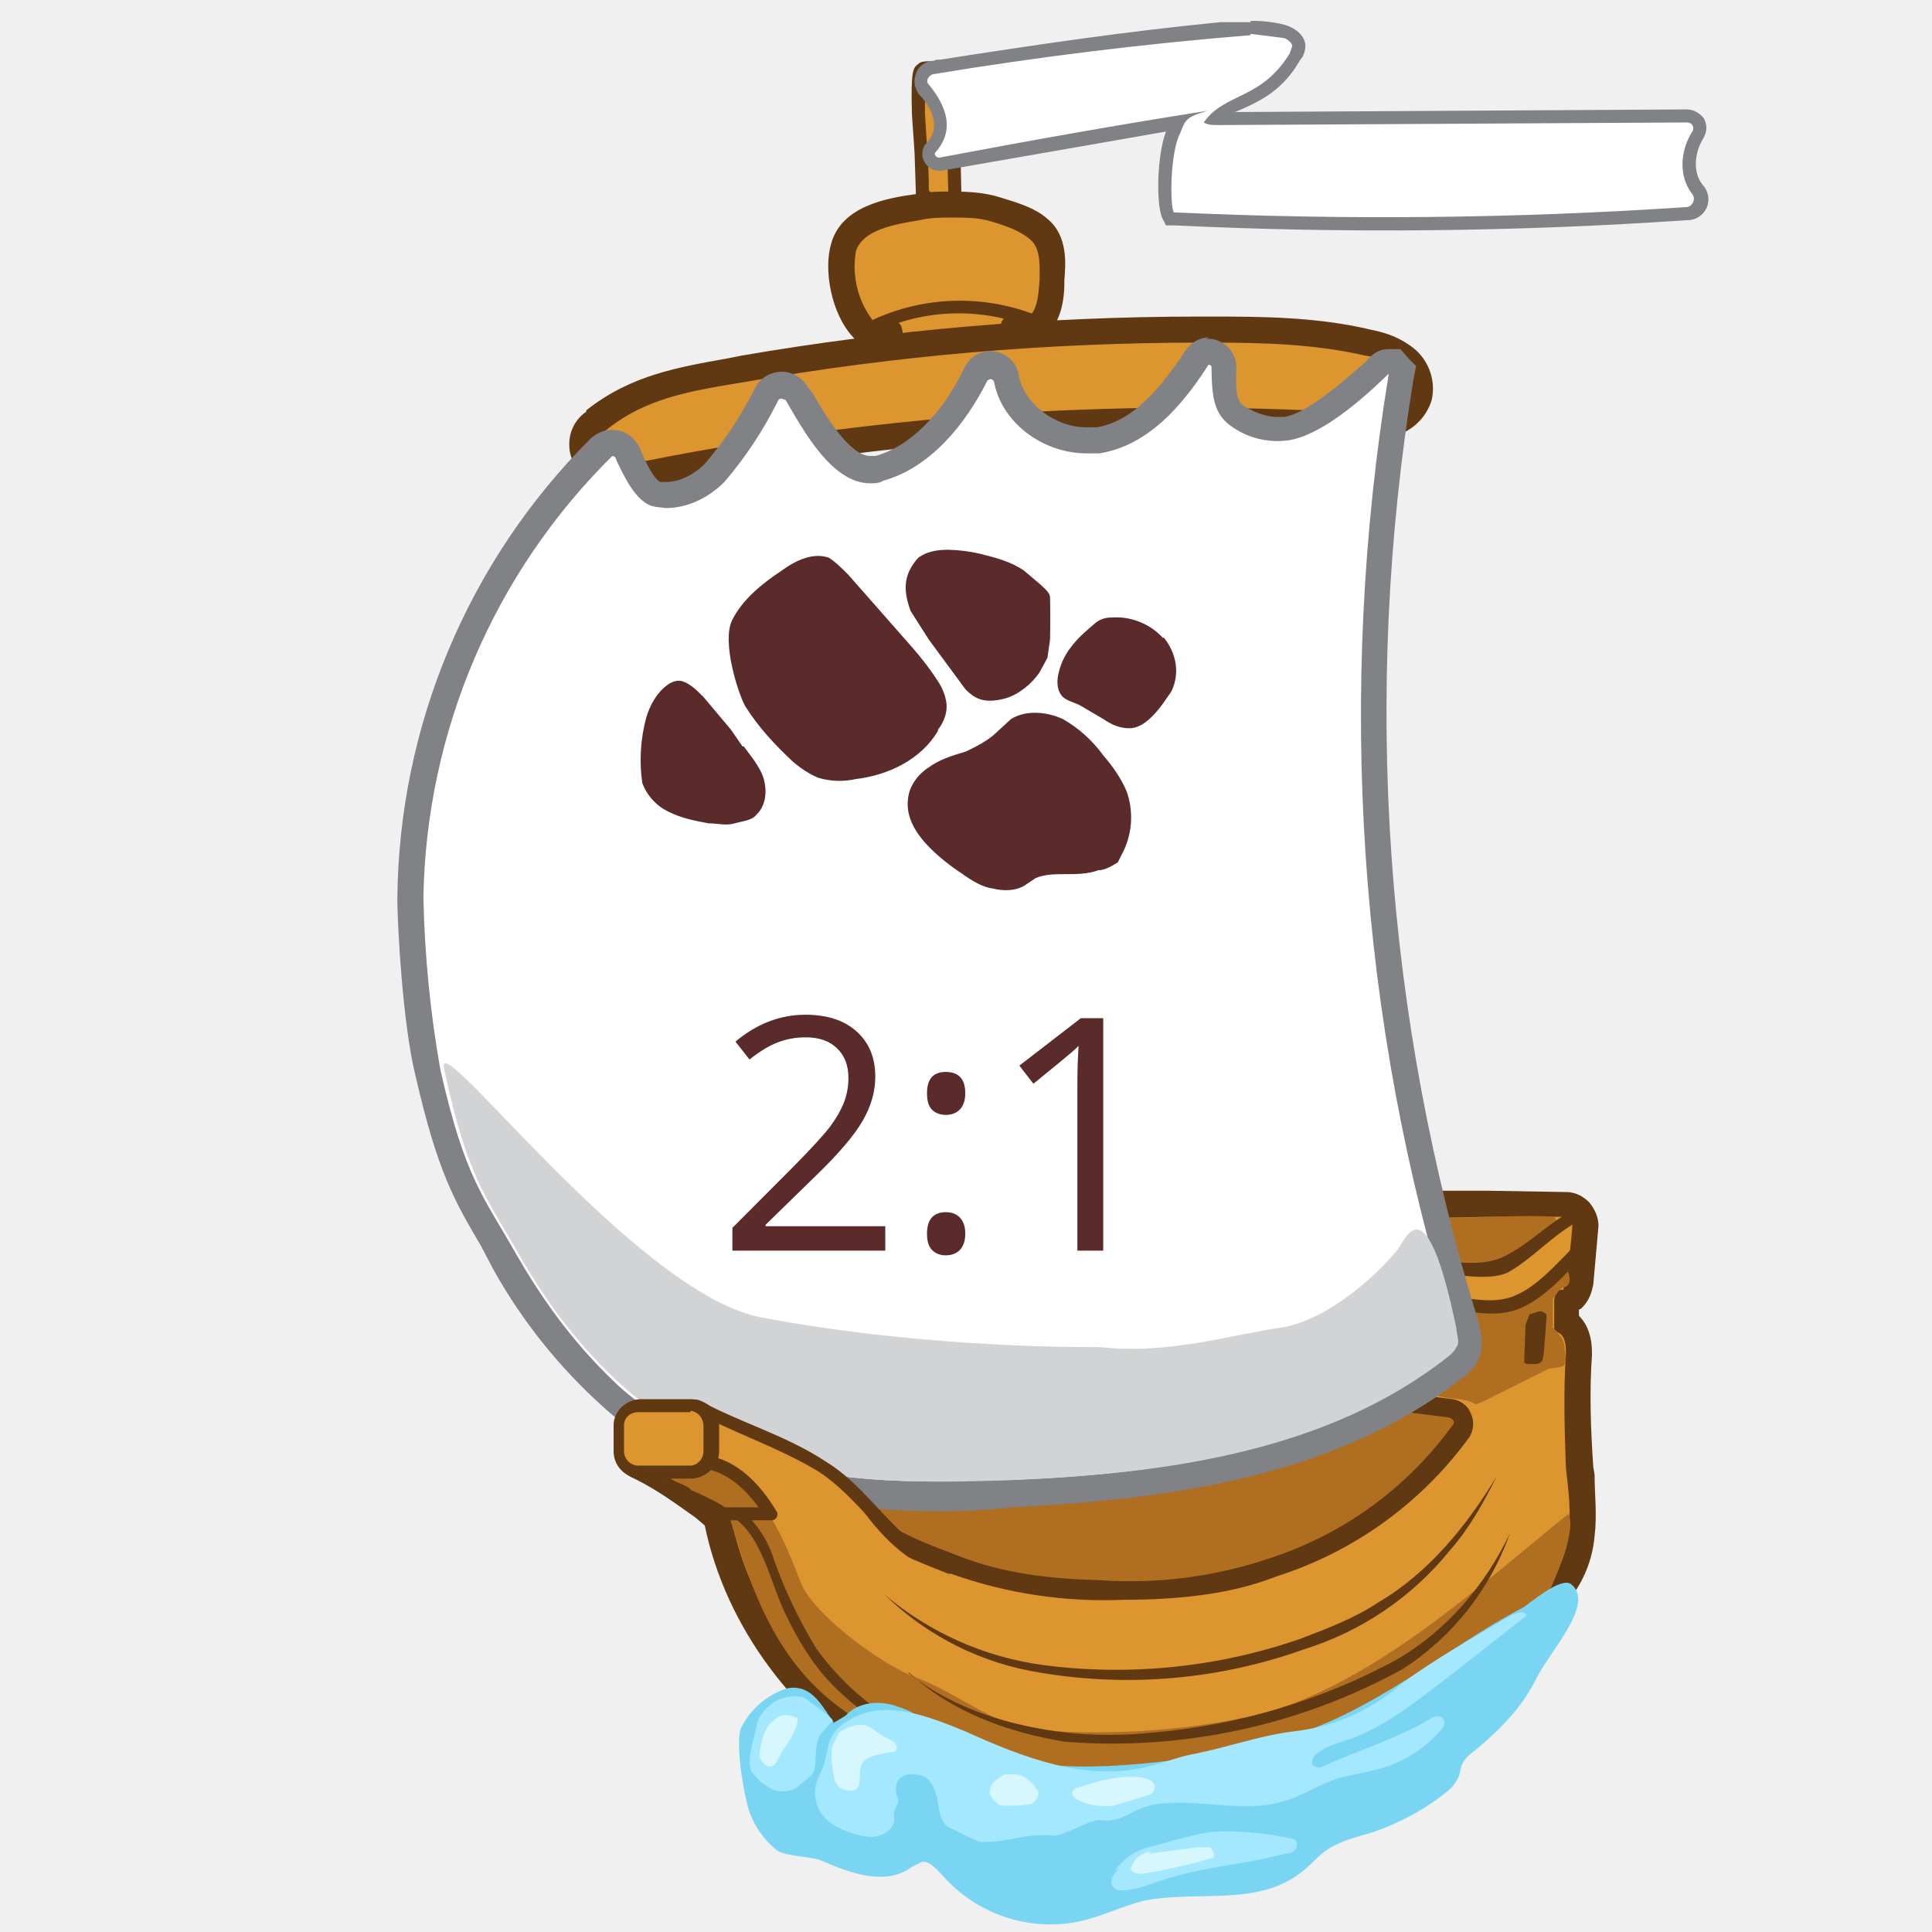
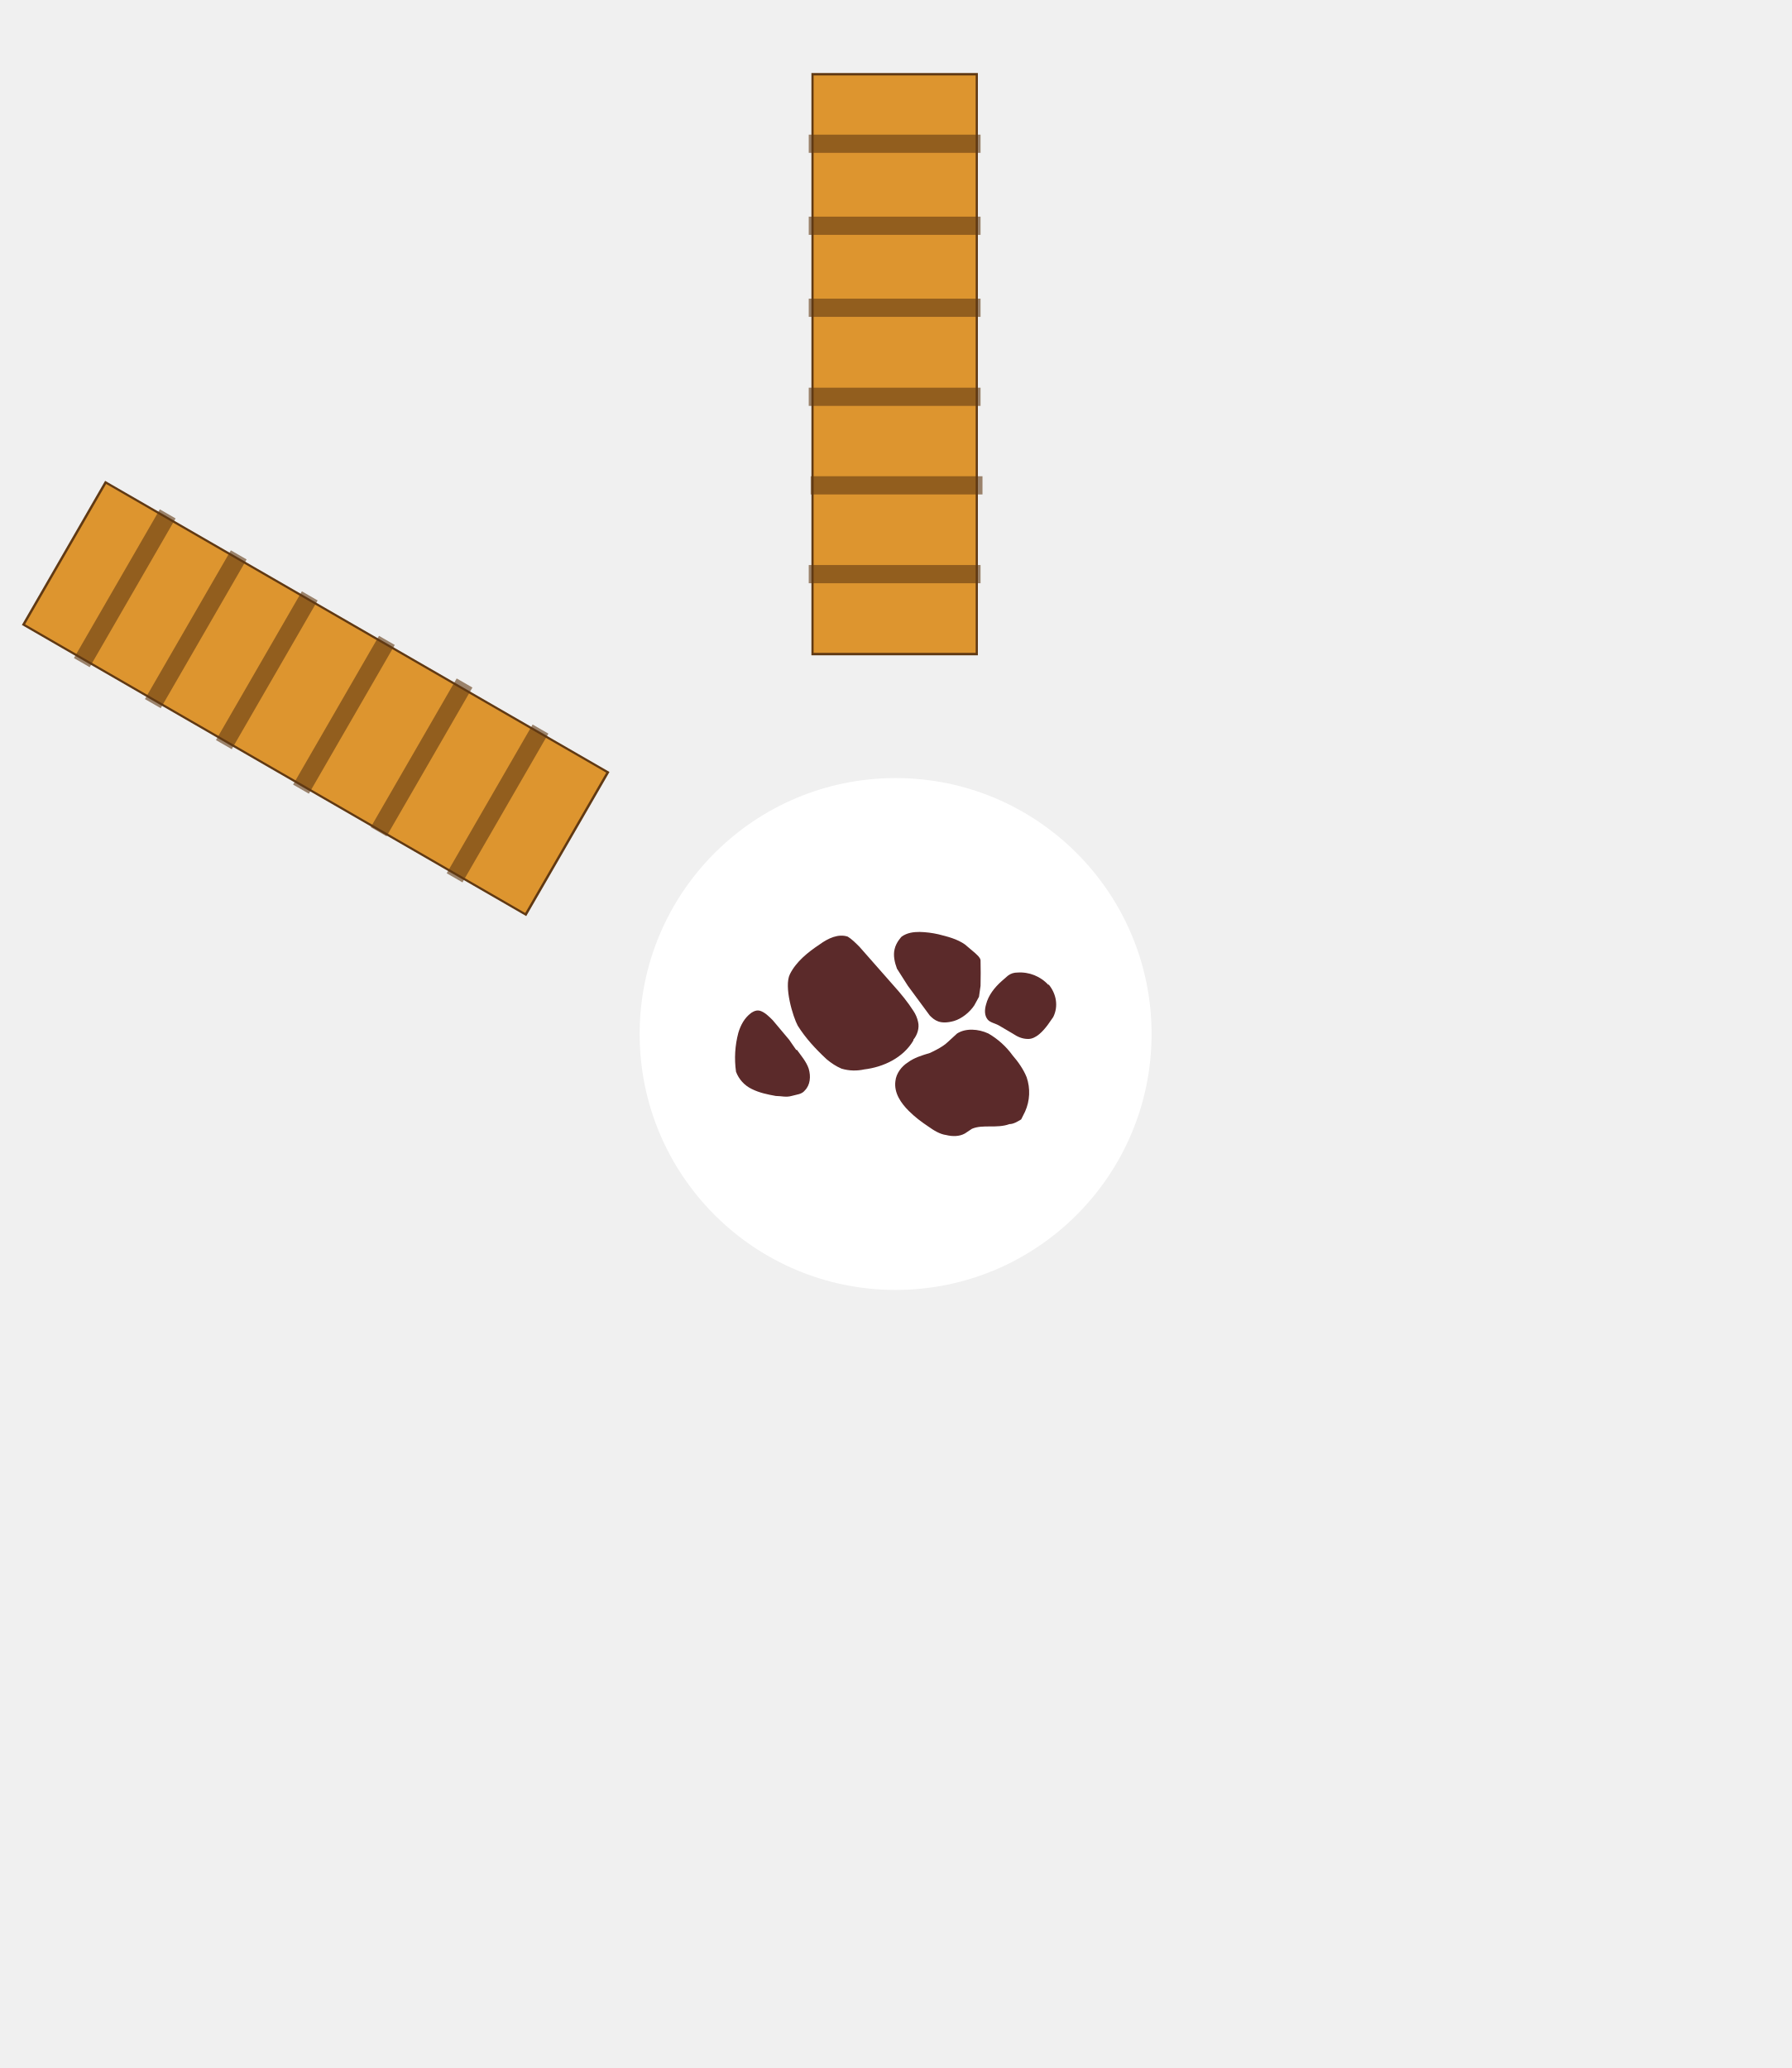
- <svg xmlns="http://www.w3.org/2000/svg" width="148.3" height="148.3">
-   <path d="M71.2 6.6c-.2-.3 0-.7.3-.8 7.4-1.2 14.8-2.4 22.2-3 1.5-.1 3.1-.2 4.6.2.4 0 0-.4 0 0 0 .2-.6.8-.7 1-3.2 3-4.5 4-5.3 4.5-7 1.2-13.3 2.3-20.3 3.7-.2 0-.4-.3-.2-.5 1.7-1.8.3-4-.6-5.1z" fill="#d1d3d4" />
-   <path d="M80.8 137.3a54.8 54.8 0 01-10.9-1.2l-1.1-.7c-7-4-12.2-11-13.7-18.6l-.1-.4-1-.7c-1.6-1.2-3-2.2-4.9-3-.6-.4-1-1-1-1.6v-1c0-.6.5-1.3 1.2-1.4.8-.3 1.7-.4 2.6-.4 2.7 0 5.3 1 7.6 1.9 3 1.3 4 1.8 6.8 3.3l.2.2a89 89 0 0018.6-2 55.1 55.1 0 0012.7-5c2-1.4 3.7-3.5 5.2-5.4 1.3-1.6 2.4-3.2 3-5 .2-.7.3-1.5.3-2.2 0-.9.6-1.6 1.5-1.6h2a220.7 220.7 0 0110.3 0c.5 0 .9.2 1.1.5s.5.7.5 1c0 1.5-.2 3-.4 4.5 0 .3-.2.8-.6 1.2l-.4.2v1.6l.2.2c.7.7.7 1.7.7 2.2a73 73 0 000 8.7l.1.7c.1 1.4.3 3 0 4.5a8 8 0 01-2.4 5v.1l-1.1.8-.3.4c-.7.9-1.5 1.8-2.5 2.6a62.1 62.1 0 01-34.2 10.6z" fill="#dd952f" />
-   <path d="M114.2 93.4h6c.2 0 .5.3.5.6a34.8 34.8 0 01-.7 5c-.2 0-.4 0-.6.2l-.1.6v2.3l.5.3c.4.4.4 1 .4 1.5-.2 3-.1 5.9 0 8.8.2 1.7.4 3.3.2 5a7 7 0 01-2.1 4.4l-1.2.9c-.9 1-1.6 2.1-2.7 2.8a61 61 0 01-44 9.4l-1-.7a27 27 0 01-13.3-18l-.3-.7c-2.2-1.6-3.8-3-6.3-4a.7.7 0 01-.3-.7v-1c0-.2.1-.4.4-.5.8-.2 1.5-.3 2.3-.3 2.5 0 5 .9 7.2 1.8 3 1.3 3.9 1.7 6.7 3.3l.4.3c6.4-.2 13-.4 19.2-2a56.6 56.6 0 0013-5.2c2.1-1.5 3.8-3.5 5.4-5.6 1.3-1.6 2.5-3.3 3.1-5.3.3-.8.4-1.7.4-2.5 0-.3.2-.6.5-.6h2l4.4-.1m0-2h-4.5l-2 .1a2.5 2.5 0 00-2.4 2.6l-.3 2a15 15 0 01-2.8 4.6c-1.4 1.9-3 3.8-5 5.1-.8.6-1.8 1-2.7 1.5a54.3 54.3 0 01-9.6 3.4c-5.8 1.5-12 1.8-18 2h-.2c-2.8-1.6-3.8-2.1-6.8-3.4-2.4-1-5.1-2-8-2-1 0-2 .1-2.9.4-1 .3-1.8 1.3-1.8 2.4v1c0 1 .5 2 1.5 2.4 1.8.9 3 1.8 4.7 3l.7.6c1.6 7.8 7 15 14.2 19.1l1.1.7 1 .4a63.1 63.1 0 0045.2-9.8c1.1-.8 2-1.9 2.7-2.8l.2-.3 1-.7h.1a9 9 0 002.8-5.8c.2-1.6 0-3.2 0-4.7l-.1-.6c-.2-2.9-.3-5.8-.1-8.6 0-.6 0-2-1-3v-.5h.1c.8-.7.9-1.5 1-1.9l.4-4.5c0-.7-.3-1.3-.7-1.8-.5-.5-1.1-.8-1.8-.8l-6-.1z" fill="#603913" />
-   <path d="M108.4 99.4a20.7 20.7 0 011-5.8c.3-.2.6-.2.9-.2 3 .2 6-.2 9 0l.3.5c-.1-.5.6-.5.6-.5.1.8-.1-.2-.6.4s-.6.7-1.3 1.1l-1.7 1.3-1.3.9-1.1.3c-1.7 0-3.4-.5-5.1-.5M111.6 100.3c1.5.4 3.2.1 4.6-.5a14 14 0 004-2.5c.3.5.5 1.3-.1 1.5-.2 0-.5.3-.6.5l-.3.4v2.1c.1.1-.2-.1-.1 0 .5.5 1 1 1 1.7 0 .2.2 1 0 1.2 0 .3-1 .3-1.3.4l-5 2.5-.5.2-.4-.2c-.9-.3-1.8-.2-2.7-.5.5-2 .9-4.5.9-6.6" fill="#af6e20" />
-   <path d="M109.7 97.7c1.8 0 4.3.7 6 0 1.8-1 3.2-2.6 5-3.7.5-.3 0-1.2-.5-.8-1.5.9-2.8 2.2-4.3 3-1.9 1.2-4.2.6-6.2.5-.7 0-.7 1 0 1z" fill="#603913" />
-   <path d="M109.7 100c2 .5 4.6 1.2 6.5.6 2-.6 3.8-2.6 5.1-4 .4-.5-.3-1.2-.7-.7-1.2 1.2-2.6 2.8-4.2 3.5-1.9.9-4.5.1-6.4-.3-.6-.1-1 .8-.3 1zM117.1 101.7l-.1 2.7v.2l.2.1c.5 0 1 .1 1.2-.3l.1-.5.2-2.6v-.4c-.2-.2-.4-.3-.7-.2l-.6.2" fill="#603913" />
-   <path d="M86.2 122h-1.8c-4.5 0-8-.7-11.2-1.9-3.5-1.3-6.7-2.5-8.8-5.7-.3-.4-.3-1 0-1.4l.8-1c.2-.2.5-.3.9-.3h.2a57.6 57.6 0 0033.7-4.1l1.4-.5h1.9l8 1a1.1 1.1 0 01.8 1.8c-3.3 4.8-8 8.2-14.3 10.5-3.3 1.1-7 1.7-11.6 1.7z" fill="#af6e20" />
-   <path d="M102.2 107.8h1l8 1c.4.1.5.4.3.6a28 28 0 01-14 10.2 33.4 33.4 0 01-13 1.7c-3.8-.1-7.5-.5-11-1.9-3.4-1.3-6.5-2.4-8.5-5.5-.1 0 0-.3 0-.4l.8-1a.4.4 0 01.3 0 58.3 58.3 0 0034.2-4.2l1.2-.5h.7m0-1.5h-1l-1.4.6a57.8 57.8 0 01-33.7 4c-.6 0-1.1.3-1.5.7l-.8 1c-.5.6-.5 1.5 0 2.2 2.2 3.4 5.7 4.7 9 6h.2a34.8 34.8 0 0013.2 2c4.6 0 8.5-.5 11.8-1.8a29.3 29.3 0 0014.8-10.7c.3-.5.4-1.2.1-1.8-.2-.6-.8-1-1.4-1.1l-8.1-1-1.3-.1z" fill="#603913" />
-   <path d="M71.2 15.3l-.4-.5-.3-6c-.1-3.2 0-3.4.3-3.5 0 0 .2-.2 1-.2.7 0 1 0 1.1.3.1.2.2.4.2 1l.2 9.2-2.1-.3z" fill="#dd952f" />
-   <path d="M71.8 5.6h.7v.9c.2 2.8.2 5.7.3 8.5l-1.3-.1-.2-.3c0-2-.2-3.9-.3-5.9v-3h.8m0-1c-.8 0-1.1 0-1.3.2-.4.3-.6.4-.5 3.9l.2 2.9.1 3v.2l.2.3.1.2.3.4h.4l.7.1.7.1 1.1.2V15l-.2-8.5c0-.8 0-1-.3-1.4-.3-.4-.8-.5-1.5-.5z" fill="#603913" />
-   <path d="M71.1 30.2c-.3 0-.8 0-1.3-.3h-.2l-.6-.4-.2-.2-.4-1.3v-.2-1.9H68c-.6 0-1.3-.2-1.7-.6a7.8 7.8 0 01-1.6-6.3c.7-2.3 3.7-2.8 5.7-3.1 1-.2 1.9-.2 2.7-.2 1.2 0 2.2.1 3.2.4 1 .3 2.5.7 3.5 1.5 1.1 1 1 2.7 1 3.9v.2c-.1 1-.2 2.3-1 3.2-.4.3-.8.5-1.3.5l-.7-.1v.8l-.1 1c-.1.5-.7.8-1 1a3 3 0 01-1.5 1.4c-1.2.6-2.6.6-3.6.7H71z" fill="#dd952f" />
-   <path d="M73.1 16.7c1 0 2 0 3 .3s2.2.7 3 1.4c.8.7.7 2 .7 3.1-.1 1-.1 2-.7 2.7l-.6.2-.9-.2c-.1 0-.3 0-.5.2-.5.4-.3 1.8-.4 2.4 0 .3-.9.4-1 .7 0 .5-.5.9-1 1a8 8 0 01-3.6.7c-.3 0-.6 0-.9-.2l-.5-.3-.3-.8c0-.5 0-2.7-.3-3l-.2-.2-.8.3H68c-.3 0-.8-.2-1-.4a6.8 6.8 0 01-1.3-5.3c.5-1.7 3.1-2.1 4.9-2.4.8-.2 1.7-.2 2.5-.2m0-2c-.9 0-1.8 0-2.8.2-2.2.3-5.7.9-6.5 3.8-.6 2 0 5.4 1.7 7.2.5.6 1.3 1 2 1v.8l-.1.4.1.5.3.8.2.5.3.3c.3.3.5.4 1 .6h.1c.7.3 1.3.4 1.7.4h.5c1.1 0 2.6-.1 4-.8.8-.4 1.4-1 1.8-1.6.4-.2 1.1-.7 1.3-1.6v-.8c.7 0 1.3-.4 1.8-.9 1-1 1.2-2.7 1.2-3.7V21.5c.1-1.2.3-3.4-1.3-4.7-1-.9-2.5-1.3-3.8-1.7-1-.3-2.2-.4-3.5-.4z" fill="#603913" />
-   <path d="M48 36.7c-1 0-1.8-.4-2.3-.8-.6-.4-1-1-1-1.8 0-.6.3-1.2.8-1.6l.1-.1A20 20 0 0156 28.5l1-.1c11.6-2 23.4-3 35-3.1h1c3.6 0 7.9 0 12 1 .8.2 1.8.4 2.6 1 1 .8 1.5 2 1.2 3.2-.2 1-1 1.7-2.2 2-.4.2-.9.2-1.4.2h-1a211.4 211.4 0 00-56.2 4z" fill="#dd952f" />
-   <path d="M93 26.3c4 0 7.9.1 11.8 1 .8.1 1.6.3 2.2.8.6.5 1 1.3.9 2.1-.2.7-.9 1.2-1.6 1.4l-1.1.1h-1a212.6 212.6 0 00-56.2 4c-.7 0-1.2-.3-1.8-.6-.6-.4-.7-1.4 0-1.9h.1c3.2-2.7 6.8-3.2 11-3.9 11.4-2 23.1-3 34.8-3h.9m0-2h-1c-11.7 0-23.5 1-35.1 3l-1 .2c-3.9.7-7.5 1.3-10.9 4v.1a3 3 0 00-1.3 2.6c0 1 .6 2 1.4 2.6.7.4 1.6 1 2.8 1l.9-.2a210.5 210.5 0 0155.3-4l1 .1c.7 0 1.3 0 1.8-.2a4.1 4.1 0 003-2.8 4 4 0 00-1.7-4.2c-1-.7-2-1-3-1.2-4.2-1-8.6-1-12.2-1z" fill="#603913" />
-   <path d="M67.6 25.3a15 15 0 0111.5-.2c.6.2.8-.8.2-1a16 16 0 00-12.2.4c-.6.3 0 1.1.5.8zM48.4 112.1c1.2.3 3 .7 4.2.3 1.1-.4 1-1.8.8-2.7-.1-.5-.9-.3-.8.2.2.6.4 1.5-.5 1.8h-1c-.8 0-1.7-.1-2.5-.3-.5 0-.7.6-.2.7z" fill="#603913" />
-   <path d="M71.7 114.7c-3.9 0-7-.2-10-.8-6-1-11.2-3.4-14.9-6.8a40 40 0 01-8-10.2l-1.1-2c-2-3.2-3.2-5.4-4.9-12.6A87.3 87.3 0 0131.5 69C31.5 56.3 37 43 46 34.4c.3-.2.6-.4 1-.4.5 0 1 .4 1.3 1 .6 1.6 1.5 2.8 2.2 3h.6c1.3 0 2.7-.6 3.7-1.7 1.2-1.2 3.3-4.3 4-6a1.3 1.3 0 012.4 0l.3.4c1.2 2 3.1 5.4 5.3 5.4l.7-.1c3.9-1.2 6.3-5 7.4-7.3a1.2 1.2 0 012.3.4c.5 2.6 3.3 4.7 6.2 4.7h1c3.4-.6 5.7-3.7 7.4-6.3a1.2 1.2 0 011.9-.2c.2.2.4.5.4.9 0 3 .4 3.4 1.8 4.1a5.1 5.1 0 003 .5c2.3-.3 5.6-3.4 6.6-4.5.6-.5.8-.6 1.2-.6h.5l.6.7-.1.4c-4 24.3-2.4 49.5 4.9 73 .1.4.4 1.2 0 2-.2.6-.6 1-.9 1.1-9.6 7.6-22.5 9.1-33.9 9.7l-6 .1z" fill="#fff" />
-   <path d="M92.7 28c.1 0 .3 0 .3.2 0 3 .4 4 2.3 5a6.1 6.1 0 003.6.6c3.3-.5 7.6-5.1 7.7-5.1-4 24.4-2.4 49.7 5 73.3 0 .5.2 1 0 1.4a2 2 0 01-.6.7c-9.2 7.3-21.6 9-33.3 9.5l-6 .1a55 55 0 01-10-.8c-5.1-1-10.3-3-14.2-6.5-3.2-3-5.6-6.2-7.8-10-2.6-4.6-4-5.9-5.9-14.3a86.3 86.3 0 01-1.3-13.2A48.8 48.8 0 0147 35c.1 0 .3.1.3.3.5 1 1.5 3.4 3 3.6l.8.1c1.7 0 3.3-.8 4.5-2a30 30 0 004.1-6.2c.1-.2.2-.2.3-.2l.3.1c1.3 2.2 3.5 6.4 6.5 6.4.3 0 .7 0 1-.2 3.6-1 6.3-4.3 8-7.7l.2-.1c.1 0 .2 0 .3.2.6 3.2 3.8 5.5 7.1 5.5h1c3.7-.6 6.3-3.6 8.3-6.7l.1-.2m0-2c-.7 0-1.4.4-1.8 1-2.4 3.7-4.5 5.5-6.8 5.9h-.8c-2.4 0-4.8-1.8-5.2-4a2.2 2.2 0 00-4.2-.5c-1.7 3.5-4.2 6-6.8 6.7h-.4c-1.6 0-3.5-3.2-4.4-4.8l-.4-.5a2.3 2.3 0 00-4.1.2 28 28 0 01-3.8 5.7c-.9.9-2 1.4-3 1.4h-.4c-.3-.1-.9-.9-1.5-2.4-.4-1-1.2-1.6-2.2-1.6-.7 0-1.3.3-1.7.7A50.5 50.5 0 0030.5 69c0 1.9.4 9.6 1.4 13.6 1.7 7.4 3 9.6 5 13l1 1.9a41 41 0 008.3 10.4c3.8 3.5 9 6 15.2 7.1a56.2 56.2 0 0016.4.7c11.5-.6 24.6-2.2 34.4-9.9.3-.2 1-.7 1.3-1.5.5-1.1.1-2.2 0-2.8a158.6 158.6 0 01-5-72.4l.2-1-.6-.6-.6-.7h-.9c-.8 0-1.3.4-1.8 1-2.8 2.5-4.9 4-6.2 4.2H98c-.6 0-1.3-.2-1.9-.5-1-.5-1.3-.6-1.2-3.2a2.2 2.2 0 00-2.3-2.3z" fill="#808285" />
-   <path d="M84.4 103.4c5.4.6 10.3-1 14-1.5 3.5-.6 7.2-3.9 8.9-6 .7-1 2.2-5 4.5 6.1 0 .5.3 1 0 1.4a2 2 0 01-.6.7c-9.2 7.3-21.6 9-33.3 9.5-5.3.2-10.6.3-15.9-.7-5.2-1-10.3-3-14.2-6.5-3.3-3-5.7-6.2-7.9-10-2.6-4.6-4-5.9-5.8-14.3-1-3.9 14.5 17 24.2 19 13.1 2.5 26 2.3 26.1 2.3z" fill="#d1d3d4" />
-   <path d="M50.4 113c1.3 1 2.1-.2 5.5.6.3 0 1.5.8 1.7 1l1.5 2.1c.6 2.2 1.9 4.2 2.3 4.6.4.4 1.4 1.6 2.7 1.5 1 0 .5.7 1.5.5 1.2-.3 2.3-.8 3.4-1.3l1.7-.9c.6-.2.7 0 1-.5-2.8-1.1-5-3.7-6.6-6.4-.2-.3-1.6-.9-1.7-1-2.5-1.2-4.2-2.7-6.8-3.6l-2.3-1a.3.3 0 00-.4.3c.3 1 1 2.4.6 3-.3.6-.8 1-1.4 1.2l-2 .4-.7-.5z" fill="#dd952f" />
-   <path d="M120.4 116.2c-6.6 5.3-14.8 13-23.7 15.4a57.6 57.6 0 01-17 1.2c-3.2-.2-6.3-2.9-9.3-4-3-1.1-8.3-5.2-9-7.5-.9-2.3-1.9-4.9-4-7.2-.4-.3-2.5-1.6-3-1.7l-.8-.1-3.8.2 2 1.2c.5.2 1 .4 1.3.7.7.3 2.2 1 2.7 1.4 1.7 5.7 3.5 11.5 8.7 15.3a34.3 34.3 0 0016 6.6c5 .7 10.2 0 15.3-1 4.1-.8 8.3-1.9 12.1-3.7a24 24 0 009.5-8c1-1.5 3.8-7.2 3-8.8z" fill="#af6e20" />
-   <path d="M56.6 116.7c2 1.6 2.6 5 3.7 7.2 1.1 2.3 2.4 4.4 4.3 6.1 3.5 3.3 8.4 5.3 13.2 5.7.5 0 .5-.7 0-.7a20.5 20.5 0 01-15.1-8.4 36.5 36.5 0 01-3.3-6.9A8 8 0 0057 116c-.4-.3-.8.4-.4.7z" fill="#603913" />
-   <path d="M53.9 112.7c2.2.3 3.7 2 4.9 3.8l.4-.8h-3.9c-.6 0-.6 1 0 1h3.9c.4 0 .6-.4.4-.7-1.2-2-3-4-5.5-4.3-.6-.1-.9.9-.2 1z" fill="#603913" />
-   <path d="M49.1 113c-.9 0-1.6-.7-1.6-1.6v-2c0-.8.7-1.6 1.6-1.6H53c1 0 1.7.8 1.7 1.7v1.9c0 .9-.8 1.6-1.7 1.6h-3.8z" fill="#dd952f" />
-   <path d="M53 108.3c.5 0 1 .5 1 1.2v1.9c0 .6-.5 1.1-1 1.1H49c-.6 0-1.1-.5-1.1-1.1v-2c0-.6.5-1 1.1-1H53m0-1h-3.8c-1.1 0-2.1.9-2.1 2v2c0 1.2 1 2.1 2.1 2.1H53c1.2 0 2.2-1 2.2-2.1v-2c0-1.1-1-2-2.2-2z" fill="#603913" />
-   <path d="M53.2 108.3c3.1 1.7 6.6 2.8 9.7 4.7 2.7 1.8 4.5 4.7 7.2 6.7.6.3 1-.5.5-.9-2.7-2-4.4-4.9-7.2-6.6-3-2-6.6-3-9.7-4.7-.6-.3-1 .5-.5.8z" fill="#603913" />
-   <path d="M64 132.2c-.8-1-1.6-3-3.6-2.6a6 6 0 00-3.5 3c-.5 1.1.2 5.2.6 6.4a6.6 6.6 0 002.1 3c.6.5 2.7.5 3.4.8 2.3 1 5 2 7 .5l.8-.4c.6 0 1 .5 1.5 1a11 11 0 0010.5 3.6c1.8-.4 3.4-1.2 5-1.6 2-.4 4.2-.3 6.3-.4s4.2-.5 5.8-1.8c.7-.5 1.3-1.3 2.1-1.8 1-.6 2.1-.9 3.2-1.2 2.1-.7 4.2-1.8 5.9-3.2a3 3 0 00.9-1.2c.1-.3.1-.7.3-1 .2-.4.6-.7 1-1 1.8-1.5 3.5-3.2 4.6-5.4 1-2.1 4.6-5.8 2.7-7.3-.8-.6-3.2 1.5-3.7 1.8-5.8 3-11.8 8.4-19 10.2A63 63 0 0191 135c-6.2.8-13 1.3-18.3-1.9-1.3-.7-2.4-1.7-3.8-2.1-1.3-.5-3-.4-4 .7l-1 .6z" fill="#7ad5f3" />
-   <path fill="#a3e8ff" d="M64.6 132.3l.3-.1zM103.3 133.6c3-1 5.4-3 7.9-4.9l6-4.7c-.2-.4-.8-.2-1.2 0-2.9 1.7-6 3.4-8.6 5.4a15 15 0 01-8.1 3.5c-2.5.3-5 1.2-7.5 1.7-1.2.2-2.4.7-3.7 1-4.7 1.2-9.6-.7-14-2.7-2.7-1.1-5.9-2.4-8.5-1.1l-.7.4c-.8.5-1.3 1.3-1.4 2.2l-.3 1.2-.4.9c-.5 1.1-.2 2.5.8 3.3.7.6 2.3 1.2 3.3 1.2s2-.8 1.7-1.7c0-.5.5-.8.3-1.3-.4-1 .1-1.9 1.2-1.8 1.1 0 1.5.6 1.8 1.7.2.9.2 2 1 2.4.3.1 2.1 1.1 2.4 1.1 2.5 0 3.2-.7 5.6-.5.8 0 2.7-1.2 3.5-1.2 1.8.3 2.4-.9 4.3-1.2 3.2-.5 6.6.7 9.7-.2 1.5-.4 2.8-1.3 4.3-1.8l3.1-.7a9.6 9.6 0 004.8-3c.2-.2.4-.6.2-.8-.1-.4-.8-.3-1.1 0-2.6 1.5-5.5 2.4-8.2 3.6-.3.2-.8 0-.8-.3l.1-.4c.7-.8 1.6-1 2.5-1.3zM63.9 132c-.7-.7-1.7-1.3-1.9-1.5-.5-.5-1.7-.3-2.3 0s-1.2.9-1.5 1.5l-.5 2c-.1.7-.3 1.4 0 2l.7.8.8.5c.3.2.6.2.9.2.4 0 .9-.1 1.2-.4.4-.4 1-.7 1.2-1.2.2-1 0-2 .5-2.8l.9-1z" />
+ <svg xmlns="http://www.w3.org/2000/svg" width="346.41" height="400">
  <g>
-     <path d="M85.5 143.6l.8-.8c.7-.7 1.7-1 2.6-1.2 1.4-.4 2.8-.8 4.2-1a22.9 22.9 0 016.3.6c.2.2.2.6 0 .8-.2.2-.5.3-.8.3-3 .8-6.3 1-9.3 2-1 .3-2 .8-3.2.8-.2 0-.4 0-.6-.2-.5-.4 0-1.1.4-1.5" fill="#a3e8ff" />
-   </g>
-   <g>
-     <path d="M78.1 136.2h-1l.3-.1c-.3.1-.7.3-1 .6-.3.2-.5.6-.4 1 .1.4.5.7.8.9h1.3l1-.1c.4-.2.6-.5.6-.9 0-.2-.2-.3-.3-.5-.3-.4-.8-.8-1.3-.9zM88.6 137.4c.2-.4-.2-.8-.7-.9-1.8-.5-5.1.7-5.1.7-.2 0-.5.2-.5.4 0 .3.3.5.5.6.8.4 1.8.5 2.7.4l2.6-.8c.2 0 .4-.2.5-.4zM92.9 141.8h-1l-3.8.5.3-.2c-.5.1-1 .3-1.3.7l-.3.6c0 .4.7.5 1.1.4a43.2 43.2 0 005.2-1.2c.2-.2 0-.6-.2-.8zM68.1 133.4c-.7-.2-1.3-1.1-2.1-1a3 3 0 00-1.6.6l-.5 1c-.2.8 0 1.9.2 2.7.2.6 1 .9 1.5.7.3-.1.4-.5.4-.9s0-.7.1-1c.4-.8 1.4-.8 2.2-1 .2 0 .4 0 .5-.2.2-.3-.3-.7-.7-.9zM61 131.8c-.5-.2-.8-.2-1.3 0l-.6.5c-.5.6-.7 1.5-.8 2.3 0 .5.4 1 .8 1 .3 0 .5-.3.6-.5l.4-.8c.5-.5 1.5-2.4 1-2.5z" fill="#d7f7ff" />
-   </g>
-   <g>
-     <path d="M67.9 122.4a23.8 23.8 0 0012.1 5.4 43.2 43.2 0 0019.8-2c2.1-.8 4.2-1.6 6-2.8 3.9-2.3 6.8-5.9 9.1-9.7-1 2-2.1 4-3.6 5.7a23.3 23.3 0 01-11.2 7.6 40.2 40.2 0 01-20.2 1.8 22 22 0 01-12-6z" fill="#603913" />
-   </g>
-   <g>
-     <path d="M69.7 128.4c3.5 2.8 7.9 4.1 12.2 4.6a31.3 31.3 0 006.5 0 48 48 0 0018.8-5.6c3.8-2.2 6.8-5.7 8.7-9.7a20.5 20.5 0 01-8.2 10.4 46.3 46.3 0 01-25.9 5.6c-4.4-.7-8.8-2.3-12-5.3z" fill="#603913" />
-   </g>
-   <g>
-     <path d="M105.8 17.2a336 336 0 01-15.7-.4h-.3l-.1-.2c-.5-.7-.4-5 .4-6.7l.1-.2.2-.3c-6.2 1-12 2-18.2 3.2H72a.8.8 0 01-.6-1.3c1.4-1.5.4-3.2-.6-4.4a1 1 0 01-.2-1c.2-.4.5-.6.8-.7a289 289 0 0124.5-3c1 0 1.7 0 2.5.2 1 .2 1.1.8 1.2 1.1 0 .4-.2.6-.3.8-1.3 2.2-2.8 3-4.2 3.6-.7.3-1.4.7-2 1.2h.3l18.7-.1 17.3-.1a1 1 0 01.8 1.5c-.7 1.2-1 3 0 4.2.3.3.3.7.2 1.1-.2.4-.6.7-1 .7-7.4.5-15.6.8-23.7.8z" fill="#fff" />
-     <path d="M96 2.6l2.4.3c.3 0 .7.3.8.6l-.2.6c-2.2 3.6-5 3-6.6 5.3.3.2.7.2 1.1.2h.1l35.9-.2c.4 0 .6.4.4.7-.9 1.4-1.1 3.4 0 4.8.3.4 0 1-.5 1a349.2 349.2 0 01-39.3.4c-.3-.5-.3-4.6.5-6.1.4-1 .4-1.2 2.1-1.7-7 1.1-13.7 2.3-20.6 3.6-.3 0-.4-.3-.3-.4 1.8-2 .4-4.1-.5-5.2-.3-.3 0-.7.3-.8a294 294 0 0124.4-3m0-1h-2.3c-7.2.7-14 1.7-22.3 3-.5.1-1 .5-1.1 1-.2.5-.1 1 .2 1.5 1 1 1.8 2.6.6 3.8-.3.3-.4.9-.2 1.3a1.3 1.3 0 001.4.8l17.2-3c-.7 1.8-.8 5.9-.2 6.8l.2.4h.6a339.8 339.8 0 0039.4-.4 1.6 1.6 0 001.2-2.7c-.8-1-.6-2.5 0-3.5.3-.5.4-1 .1-1.6-.3-.4-.8-.7-1.3-.7l-17.4.1-17.3.1.7-.3c1.3-.6 3-1.4 4.3-3.7.2-.2.4-.6.4-1.1 0-.4-.3-1.2-1.6-1.6-.8-.2-1.6-.3-2.6-.3z" fill="#808285" />
-   </g>
-   <text transform="translate(55 96)" fill="#5b2a2a" font-family="OpenSans" font-size="25">2:1</text>
-   <g>
-     <path d="M72 56c.5-.6.8-1.5.6-2.3a4 4 0 00-.6-1.4c-.7-1.1-1.6-2.2-2.5-3.2l-4.4-5c-.5-.5-1-1-1.5-1.3-1.2-.4-2.5.2-3.6 1-1.5 1-3 2.2-3.8 3.8-.8 1.6.4 5.5 1 6.6 1 1.6 2.3 3 3.7 4.3.6.5 1.2.9 1.9 1.2 1 .3 2 .3 2.9.1 2.5-.3 5-1.5 6.3-3.7zM57 57.3l-.9-1.3-2.1-2.5c-.5-.5-1-1-1.6-1.2-.6-.2-1.2.3-1.2.3-.8.6-1.3 1.5-1.6 2.5a12.5 12.5 0 00-.3 5 4 4 0 002 2.2c1 .5 2 .7 3.1.9.7 0 1.3.2 2 0s1.3-.2 1.7-.7c.7-.7.8-1.8.5-2.8-.3-.9-1-1.7-1.5-2.4zM84.7 58a10 10 0 00-3.1-2.8c-1.3-.6-2.9-.7-4 0l-1.2 1.1c-.7.7-2.3 1.4-2.3 1.4-1 .3-2 .6-2.8 1.2-.8.5-1.5 1.4-1.6 2.4-.2 1.5.7 2.8 1.7 3.8.8.8 1.6 1.4 2.5 2 .7.5 1.5 1 2.3 1.1.8.2 1.7.2 2.4-.2l.9-.6c.7-.3 1.5-.3 2.3-.3.8 0 1.7 0 2.5-.3.5 0 1-.3 1.5-.6l.5-1a6 6 0 00.2-4.4c-.4-1-1.1-2-1.8-2.8zM89.3 49a4.9 4.9 0 00-4-1.6c-.4 0-.8.1-1.2.4l-.8.7c-.9.8-1.7 1.8-2 3-.2.7-.2 1.4.2 1.9.3.4 1 .5 1.5.8l1.7 1c.6.4 1.2.7 2 .7 1 0 1.9-1 2.5-1.8l.7-1c.7-1.4.4-3-.6-4.2zM71.3 49.1a5630.4 5630.4 0 002.8 3.8c.6.6 1.3 1.2 3.1.7 1-.3 2-1.1 2.6-2l.6-1.1.2-1.4a72 72 0 000-3.3c-.1-.4-.4-.6-.7-.9l-1.3-1.1c-1-.7-2.2-1-3.4-1.3a12 12 0 00-2.4-.3c-.8 0-1.6.1-2.3.6 0 0-.7.7-.9 1.6-.2.8 0 1.7.3 2.5l1.4 2.2z" fill="#5b2a2a" />
+     <g stroke="null" id="svg_5">
+       <g stroke="null" id="svg_4">
+         <path stroke="null" d="m157.156,14.312l31.77,0l0,112.25l-31.77,0l0,-112.25z" fill="#dd952f" id="svg_6" />
+         <path stroke="null" fill="#603913" d="m188.691,14.594l0,111.687l-31.347,0l0,-111.687l31.254,0m0.469,-0.469l-32.145,0l0,112.626l32.192,0l0,-112.626l-0.047,0l0,0z" class="st26" id="svg_7" />
+         <g stroke="null" opacity="0.6" id="svg_8">
+           <path stroke="null" fill="#603913" d="m156.405,26.044l33.225,0l0,3.52l-33.225,0l0,-3.52zm0,15.861l33.225,0l0,3.52l-33.225,0l0,-3.52zm0,15.861l33.225,0l0,3.52l-33.225,0l0,-3.52zm0,17.222l33.225,0l0,3.52l-33.225,0l0,-3.52zm0.375,17.128l33.225,0l0,3.52l-33.225,0l0,-3.52zm-0.375,17.175l33.225,0l0,3.52l-33.225,0l0,-3.52z" class="st26" id="svg_9" />
+         </g>
+       </g>
+     </g>
+     <g stroke="null" id="svg_10" transform="rotate(-60 61.1425 134.937)">
+       <g stroke="null" id="svg_4">
+         <path stroke="null" d="m45.093,78.812l31.77,0l0,112.25l-31.77,0l0,-112.25z" fill="#dd952f" id="svg_11" />
+         <path stroke="null" fill="#603913" d="m76.629,79.094l0,111.687l-31.347,0l0,-111.687l31.254,0m0.469,-0.469l-32.145,0l0,112.626l32.192,0l0,-112.626l-0.047,0l0,0z" class="st26" id="svg_12" />
+         <g stroke="null" opacity="0.6" id="svg_13">
+           <path stroke="null" fill="#603913" d="m44.343,90.544l33.225,0l0,3.52l-33.225,0l0,-3.52zm0,15.861l33.225,0l0,3.52l-33.225,0l0,-3.52zm0,15.861l33.225,0l0,3.52l-33.225,0l0,-3.52zm0,17.222l33.225,0l0,3.52l-33.225,0l0,-3.52zm0.375,17.128l33.225,0l0,3.52l-33.225,0l0,-3.52zm-0.375,17.175l33.225,0l0,3.52l-33.225,0l0,-3.52z" class="st26" id="svg_14" />
+         </g>
+       </g>
+     </g>
+     <ellipse fill="#fff" cx="173.205" cy="200" id="svg_15" rx="49.501" ry="49.501" stroke="#000" stroke-width="0" />
+     <g stroke="null" id="svg_16">
+       <path stroke="null" id="svg_17" fill="#5b2a2a" d="m176.638,201.109c0.755,-0.907 1.209,-2.266 0.907,-3.475a6.043,6.043 0 0 0 -0.907,-2.115c-1.058,-1.662 -2.417,-3.324 -3.777,-4.835l-6.648,-7.554c-0.755,-0.755 -1.511,-1.511 -2.266,-1.964c-1.813,-0.604 -3.777,0.302 -5.439,1.511c-2.266,1.511 -4.533,3.324 -5.741,5.741c-1.209,2.417 0.604,8.31 1.511,9.972c1.511,2.417 3.475,4.533 5.59,6.497c0.907,0.755 1.813,1.36 2.871,1.813c1.511,0.453 3.022,0.453 4.381,0.151c3.777,-0.453 7.554,-2.266 9.518,-5.59l0,-0.151zm-22.663,1.964l-1.36,-1.964l-3.173,-3.777c-0.755,-0.755 -1.511,-1.511 -2.417,-1.813c-0.907,-0.302 -1.813,0.453 -1.813,0.453c-1.209,0.907 -1.964,2.266 -2.417,3.777a18.886,18.886 0 0 0 -0.453,7.554a6.043,6.043 0 0 0 3.022,3.324c1.511,0.755 3.022,1.058 4.684,1.36c1.058,0 1.964,0.302 3.022,0s1.964,-0.302 2.568,-1.058c1.058,-1.058 1.209,-2.72 0.755,-4.23c-0.453,-1.36 -1.511,-2.568 -2.266,-3.626l-0.151,0zm41.851,1.058a15.109,15.109 0 0 0 -4.684,-4.23c-1.964,-0.907 -4.381,-1.058 -6.043,0l-1.813,1.662c-1.058,1.058 -3.475,2.115 -3.475,2.115c-1.511,0.453 -3.022,0.907 -4.23,1.813c-1.209,0.755 -2.266,2.115 -2.417,3.626c-0.302,2.266 1.058,4.23 2.568,5.741c1.209,1.209 2.417,2.115 3.777,3.022c1.058,0.755 2.266,1.511 3.475,1.662c1.209,0.302 2.568,0.302 3.626,-0.302l1.36,-0.907c1.058,-0.453 2.266,-0.453 3.475,-0.453c1.209,0 2.568,0 3.777,-0.453c0.755,0 1.511,-0.453 2.266,-0.907l0.755,-1.511a9.065,9.065 0 0 0 0.302,-6.648c-0.604,-1.511 -1.662,-3.022 -2.72,-4.23zm6.95,-13.598a7.403,7.403 0 0 0 -6.043,-2.417c-0.604,0 -1.209,0.151 -1.813,0.604l-1.209,1.058c-1.36,1.209 -2.568,2.72 -3.022,4.533c-0.302,1.058 -0.302,2.115 0.302,2.871c0.453,0.604 1.511,0.755 2.266,1.209l2.568,1.511c0.907,0.604 1.813,1.058 3.022,1.058c1.511,0 2.871,-1.511 3.777,-2.72l1.058,-1.511c1.058,-2.115 0.604,-4.533 -0.907,-6.346l0,0.151zm-27.196,0.151a8506.761,8506.761 0 0 0 4.23,5.741c0.907,0.907 1.964,1.813 4.684,1.058c1.511,-0.453 3.022,-1.662 3.928,-3.022l0.907,-1.662l0.302,-2.115a108.782,108.782 0 0 0 0,-4.986c-0.151,-0.604 -0.604,-0.907 -1.058,-1.36l-1.964,-1.662c-1.511,-1.058 -3.324,-1.511 -5.137,-1.964a18.13,18.13 0 0 0 -3.626,-0.453c-1.209,0 -2.417,0.151 -3.475,0.907c0,0 -1.058,1.058 -1.36,2.417c-0.302,1.209 0,2.568 0.453,3.777l2.115,3.324z" />
+     </g>
  </g>
</svg>
